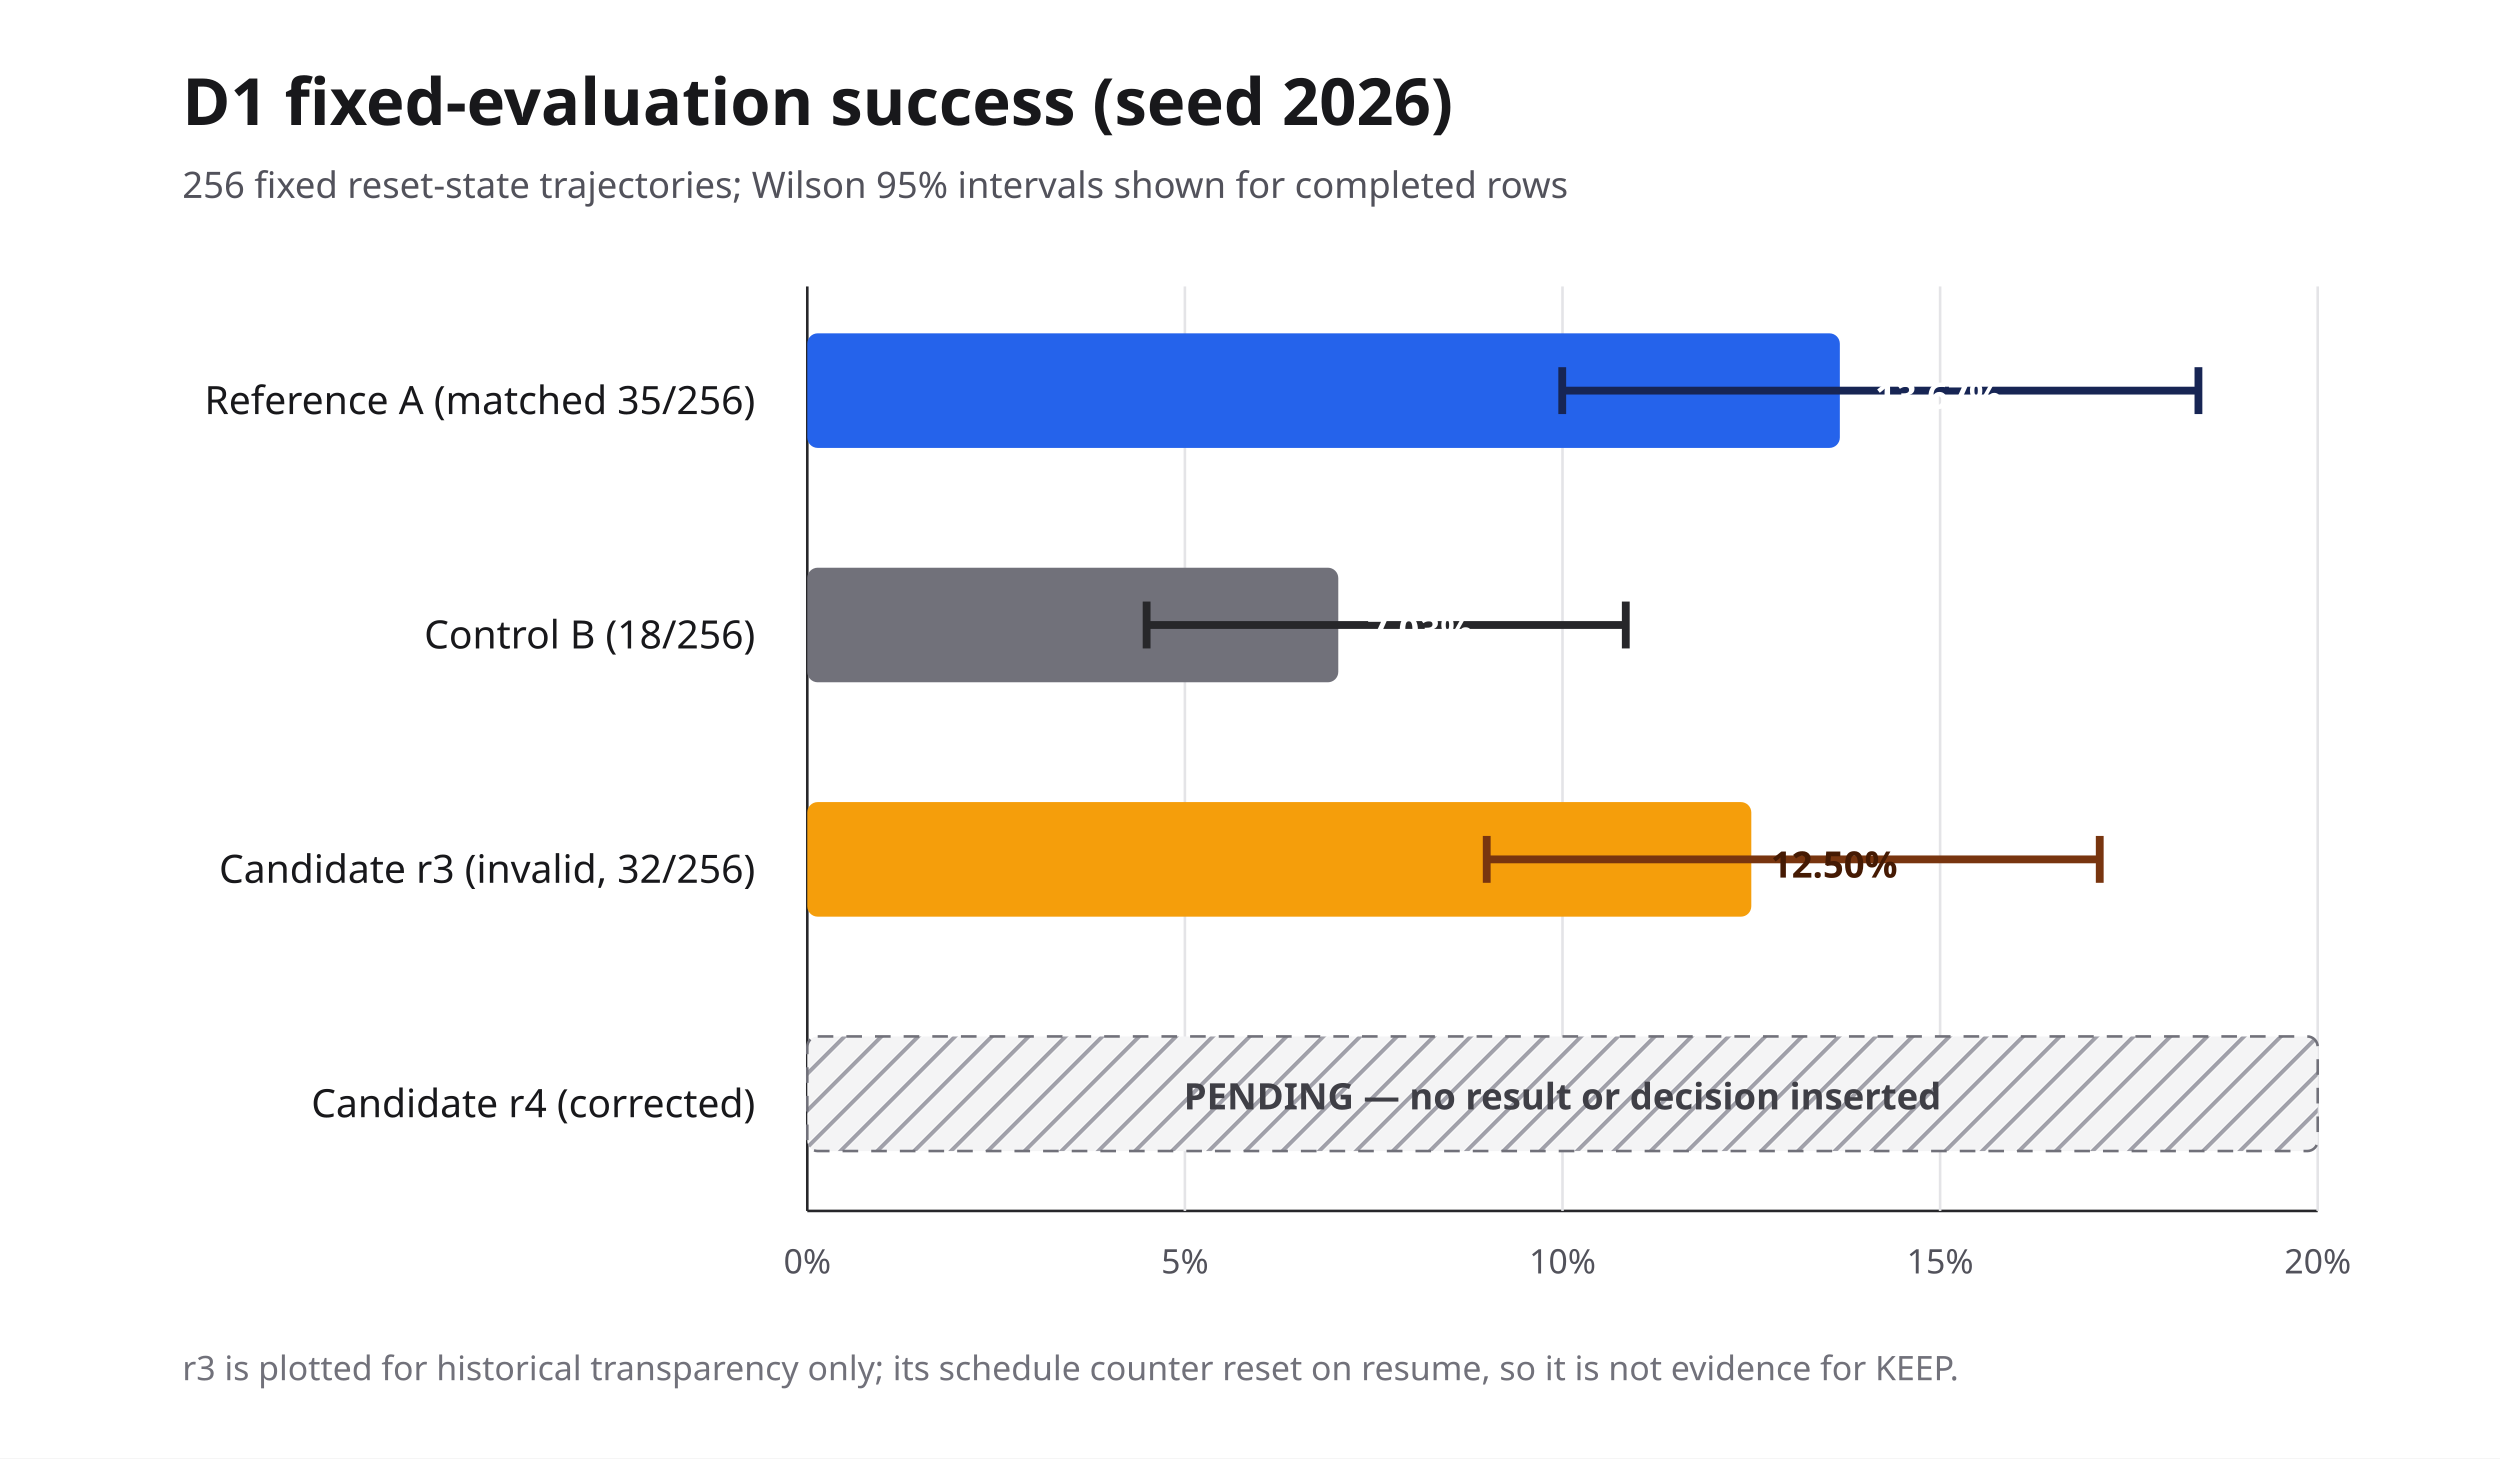
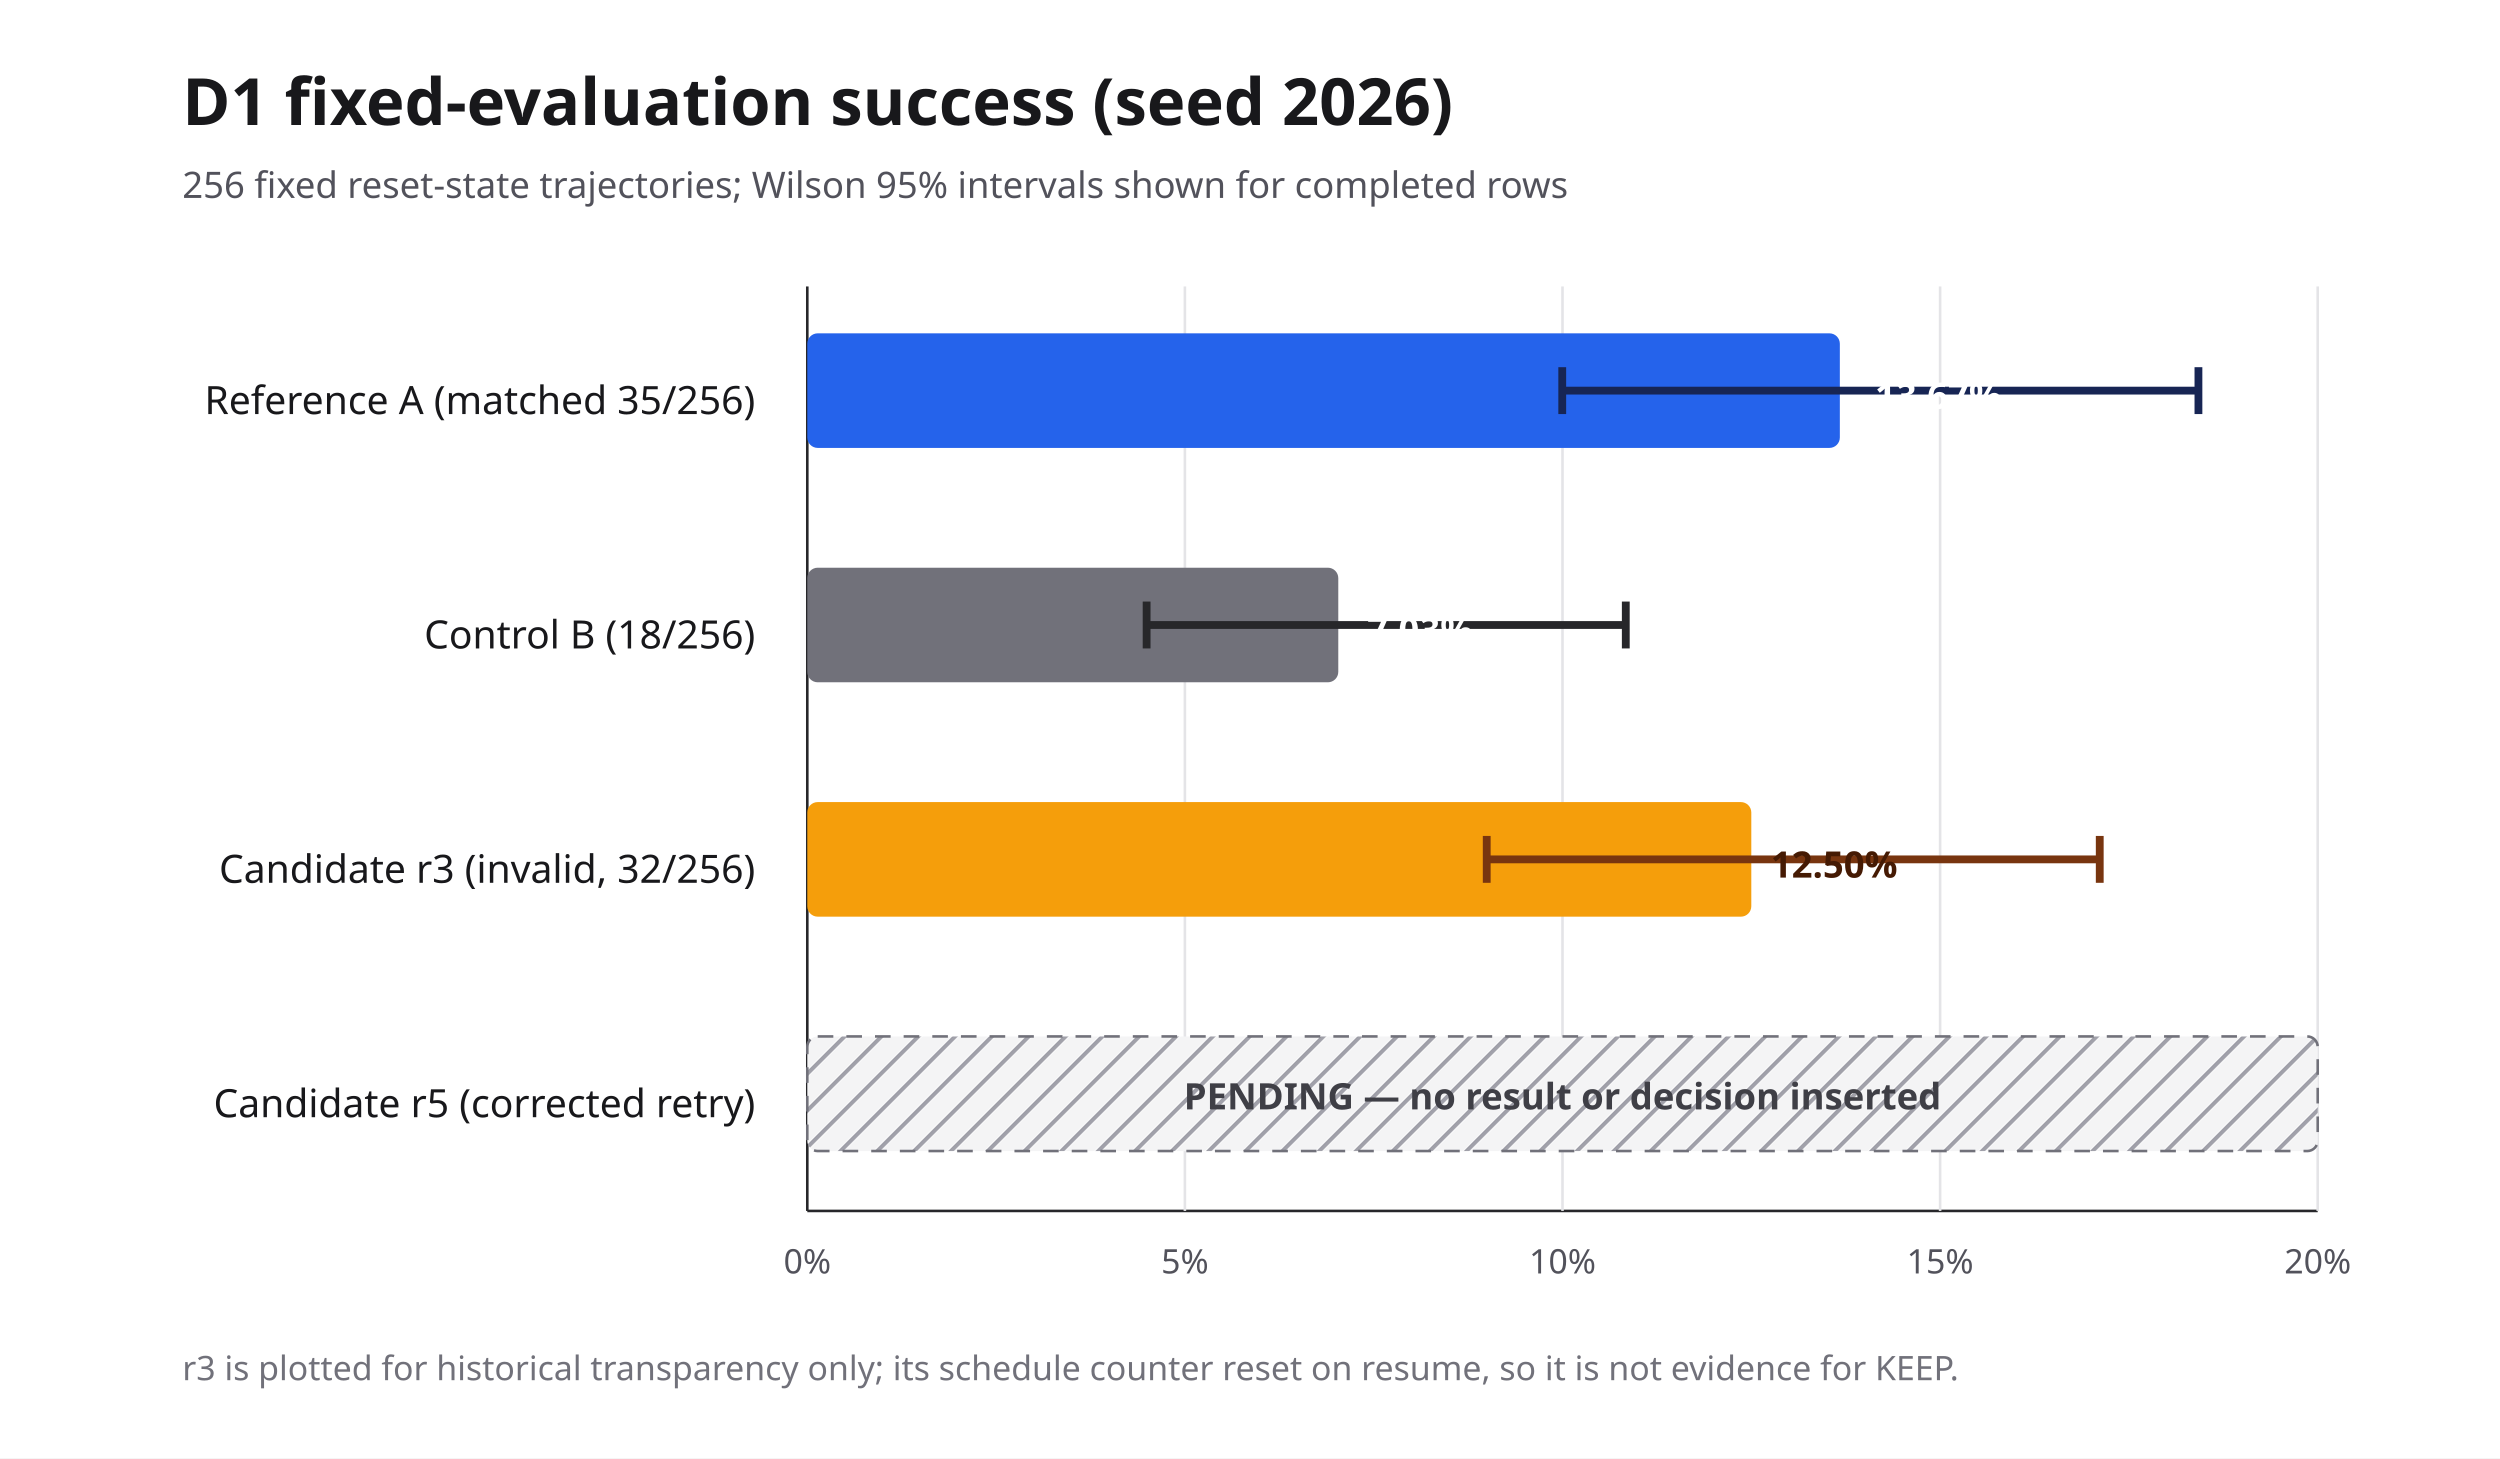
<svg xmlns="http://www.w3.org/2000/svg" width="960" height="560" viewBox="0 0 960 560" role="img" aria-labelledby="title desc">
  <defs>
    <pattern id="pending" width="10" height="10" patternUnits="userSpaceOnUse" patternTransform="rotate(45)">
      <rect width="10" height="10" fill="#f4f4f5" />
      <line x1="0" y1="0" x2="0" y2="10" stroke="#a1a1aa" stroke-width="3" />
    </pattern>
  </defs>
  <rect width="960" height="560" fill="#ffffff" />
  <text x="70" y="48" font-family="system-ui, sans-serif" font-size="25" font-weight="700" fill="#18181b">D1 fixed-evaluation success (seed 2026)</text>
  <text x="70" y="76" font-family="system-ui, sans-serif" font-size="14" fill="#52525b">256 fixed reset-state trajectories; Wilson 95% intervals shown for completed rows</text>
  <line x1="310" y1="110" x2="310" y2="465" stroke="#27272a" stroke-width="1" />
  <line x1="310" y1="465" x2="890" y2="465" stroke="#27272a" stroke-width="1" />
  <g font-family="system-ui, sans-serif" font-size="13" fill="#52525b" text-anchor="middle">
    <text x="310" y="489">0%</text>
    <text x="455" y="489">5%</text>
    <text x="600" y="489">10%</text>
    <text x="745" y="489">15%</text>
    <text x="890" y="489">20%</text>
  </g>
  <g stroke="#e4e4e7" stroke-width="1">
    <line x1="455" y1="110" x2="455" y2="465" />
    <line x1="600" y1="110" x2="600" y2="465" />
    <line x1="745" y1="110" x2="745" y2="465" />
    <line x1="890" y1="110" x2="890" y2="465" />
  </g>
  <g font-family="system-ui, sans-serif" font-size="15" fill="#18181b" text-anchor="end">
    <text x="290" y="159">Reference A (matched 35/256)</text>
    <text x="290" y="249">Control B (18/256)</text>
    <text x="290" y="339">Candidate r3 (invalid, 32/256)</text>
-     <text x="290" y="429">Candidate r4 (corrected)</text>
+     <text x="290" y="429">Candidate r5 (corrected retry)</text>
  </g>
  <rect x="310" y="128" width="396.5" height="44" rx="4" fill="#2563eb" />
  <line x1="599.9" y1="150" x2="844.2" y2="150" stroke="#172554" stroke-width="3" />
  <line x1="599.9" y1="141" x2="599.9" y2="159" stroke="#172554" stroke-width="3" />
  <line x1="844.2" y1="141" x2="844.2" y2="159" stroke="#172554" stroke-width="3" />
  <text x="720" y="157" font-family="system-ui, sans-serif" font-size="14" font-weight="700" fill="#ffffff">13.67%</text>
  <rect x="310" y="218" width="203.9" height="44" rx="4" fill="#71717a" />
  <line x1="440.3" y1="240" x2="624.3" y2="240" stroke="#27272a" stroke-width="3" />
  <line x1="440.3" y1="231" x2="440.3" y2="249" stroke="#27272a" stroke-width="3" />
  <line x1="624.3" y1="231" x2="624.3" y2="249" stroke="#27272a" stroke-width="3" />
  <text x="525" y="247" font-family="system-ui, sans-serif" font-size="14" font-weight="700" fill="#ffffff">7.03%</text>
  <rect x="310" y="308" width="362.5" height="44" rx="4" fill="#f59e0b" />
  <line x1="570.9" y1="330" x2="806.3" y2="330" stroke="#78350f" stroke-width="3" />
  <line x1="570.9" y1="321" x2="570.9" y2="339" stroke="#78350f" stroke-width="3" />
  <line x1="806.3" y1="321" x2="806.3" y2="339" stroke="#78350f" stroke-width="3" />
  <text x="680" y="337" font-family="system-ui, sans-serif" font-size="14" font-weight="700" fill="#451a03">12.50%</text>
  <rect x="310" y="398" width="580" height="44" rx="4" fill="url(#pending)" stroke="#71717a" stroke-dasharray="6 5" />
  <text x="600" y="426" text-anchor="middle" font-family="system-ui, sans-serif" font-size="14" font-weight="700" fill="#3f3f46">PENDING — no result or decision inserted</text>
  <text x="70" y="530" font-family="system-ui, sans-serif" font-size="13" fill="#71717a">r3 is plotted for historical transparency only; its schedule counter reset on resume, so it is not evidence for KEEP.</text>
</svg>
